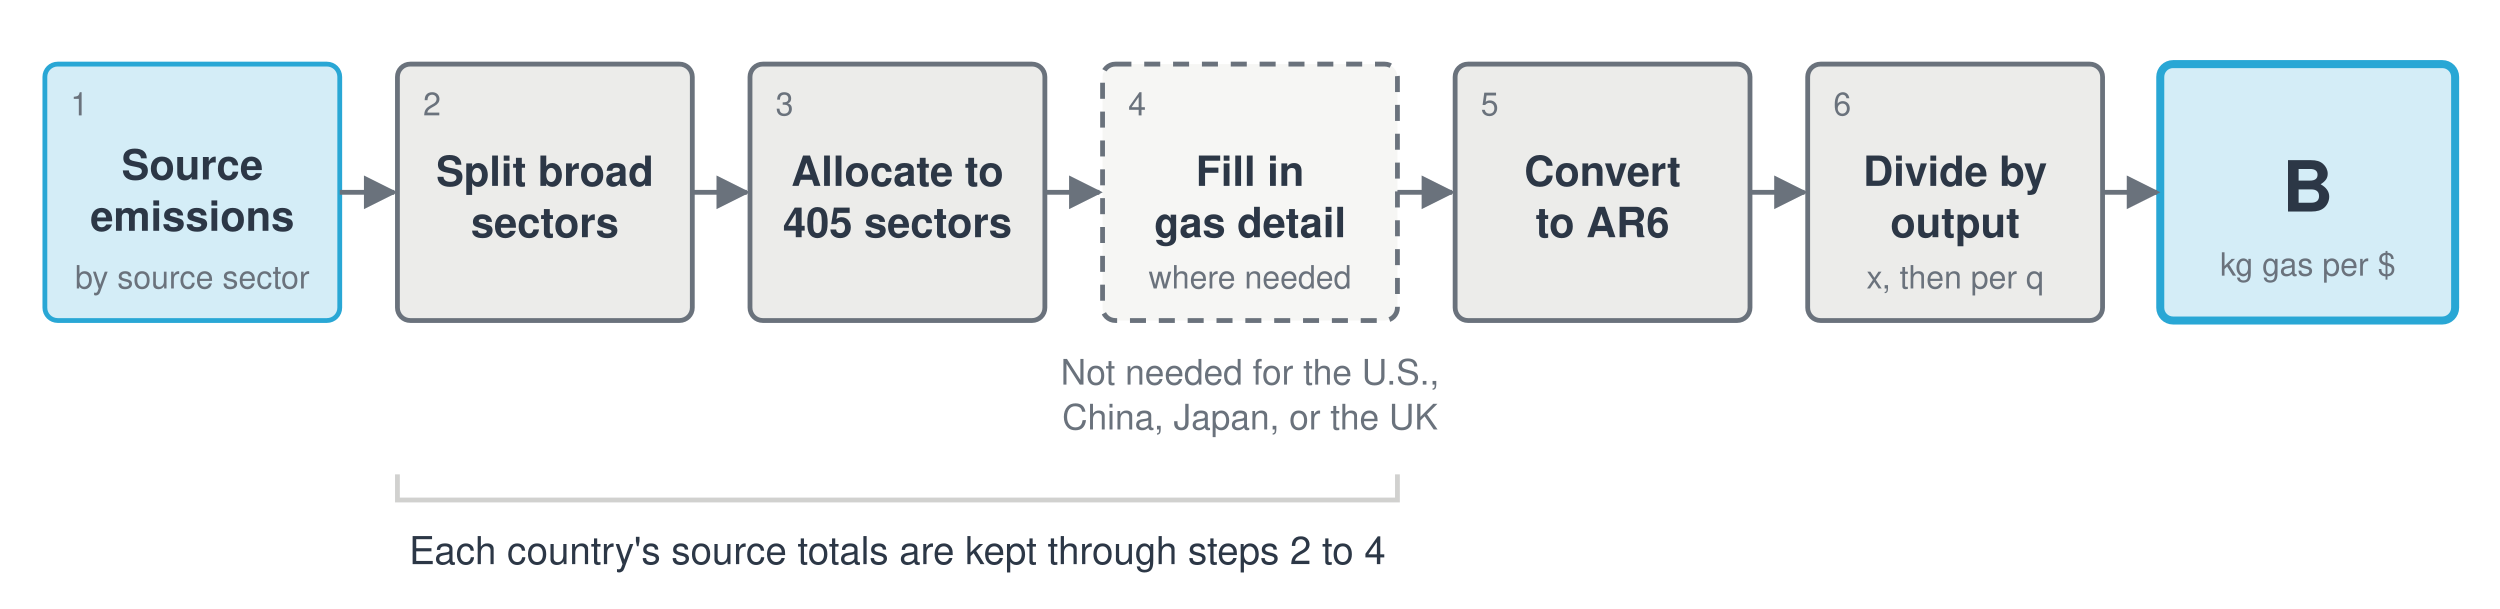
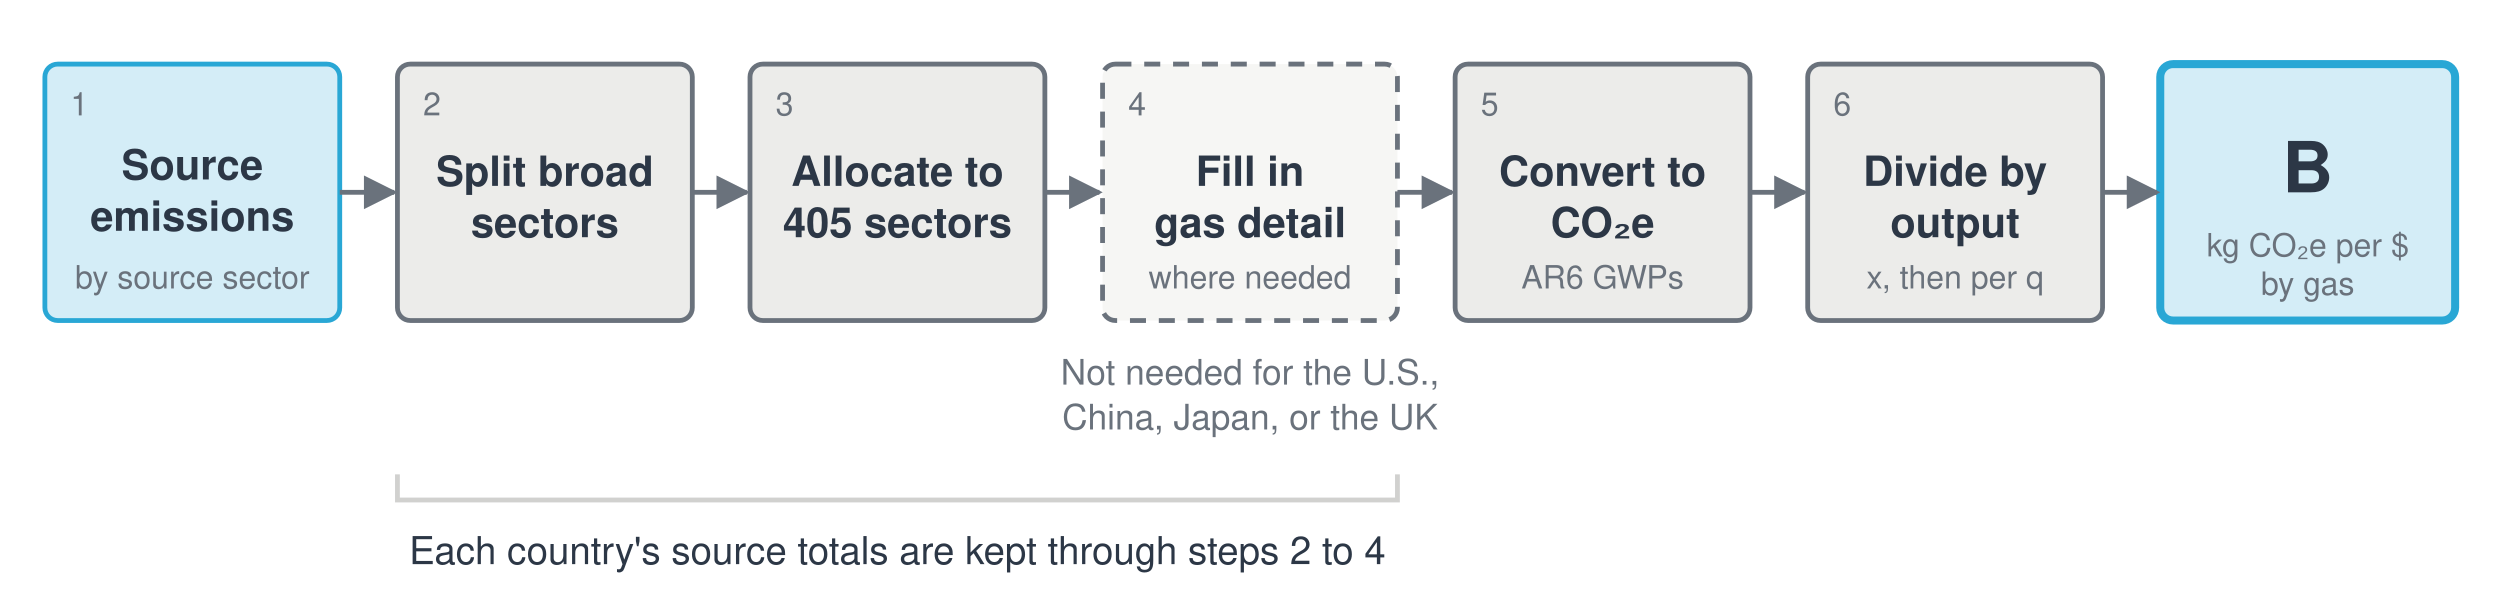
<svg xmlns="http://www.w3.org/2000/svg" viewBox="0 0 780 190" width="780" height="190" font-family="DM Sans, Segoe UI, Helvetica, Arial, sans-serif" font-size="13" fill="#2c3746">
  <defs>
    <marker id="arrow" viewBox="0 0 10 10" refX="9" refY="5" markerWidth="7" markerHeight="7" orient="auto-start-reverse">
      <path d="M0,0 L10,5 L0,10 z" fill="#6a727c" />
    </marker>
  </defs>
  <rect width="780" height="190" fill="#ffffff" />
  <rect x="14" y="20" width="92" height="80" rx="4" fill="#d4edf7" stroke="#29a7d5" stroke-width="1.5" />
  <text x="22" y="36" font-size="10" fill="#6a727c">1</text>
  <text x="60" y="56" text-anchor="middle" font-weight="700">Source</text>
  <text x="60" y="72" text-anchor="middle" font-weight="700">emissions</text>
  <text x="60" y="90" text-anchor="middle" font-size="10" fill="#6a727c">by source sector</text>
  <rect x="124" y="20" width="92" height="80" rx="4" fill="#ececea" stroke="#6a727c" stroke-width="1.5" />
  <text x="132" y="36" font-size="10" fill="#6a727c">2</text>
  <text x="170" y="58" text-anchor="middle" font-weight="700">Split broad</text>
  <text x="170" y="74" text-anchor="middle" font-weight="700">sectors</text>
  <rect x="234" y="20" width="92" height="80" rx="4" fill="#ececea" stroke="#6a727c" stroke-width="1.5" />
  <text x="242" y="36" font-size="10" fill="#6a727c">3</text>
  <text x="280" y="58" text-anchor="middle" font-weight="700">Allocate to</text>
  <text x="280" y="74" text-anchor="middle" font-weight="700">405 sectors</text>
  <rect x="344" y="20" width="92" height="80" rx="4" fill="#f6f6f4" stroke="#6a727c" stroke-width="1.5" stroke-dasharray="5 4" />
  <text x="352" y="36" font-size="10" fill="#6a727c">4</text>
  <text x="390" y="58" text-anchor="middle" font-weight="700">Fill in</text>
  <text x="390" y="74" text-anchor="middle" font-weight="700">gas detail</text>
  <text x="390" y="90" text-anchor="middle" font-size="10" fill="#6a727c">where needed</text>
  <rect x="454" y="20" width="92" height="80" rx="4" fill="#ececea" stroke="#6a727c" stroke-width="1.5" />
  <text x="462" y="36" font-size="10" fill="#6a727c">5</text>
-   <text x="500" y="58" text-anchor="middle" font-weight="700">Convert</text>
-   <text x="500" y="74" text-anchor="middle" font-weight="700">to AR6</text>
+   <text x="500" y="58" text-anchor="middle" font-weight="700">Convert to</text>
+   <text x="500" y="74" text-anchor="middle" font-weight="700">CO₂e</text>
+   <text x="500" y="90" text-anchor="middle" font-size="10" fill="#6a727c">AR6 GWPs</text>
  <rect x="564" y="20" width="92" height="80" rx="4" fill="#ececea" stroke="#6a727c" stroke-width="1.5" />
  <text x="572" y="36" font-size="10" fill="#6a727c">6</text>
  <text x="610" y="58" text-anchor="middle" font-weight="700">Divide by</text>
  <text x="610" y="74" text-anchor="middle" font-weight="700">output</text>
  <text x="610" y="90" text-anchor="middle" font-size="10" fill="#6a727c">x, then per q</text>
  <rect x="674" y="20" width="92" height="80" rx="4" fill="#d4edf7" stroke="#29a7d5" stroke-width="2.5" />
-   <text x="720" y="66" text-anchor="middle" font-size="22" font-weight="700">B</text>
-   <text x="720" y="86" text-anchor="middle" font-size="10" fill="#6a727c">kg gas per $</text>
+   <text x="720" y="60" text-anchor="middle" font-size="22" font-weight="700">B</text>
+   <text x="720" y="80" text-anchor="middle" font-size="10" fill="#6a727c">kg CO₂e per $</text>
+   <text x="720" y="92" text-anchor="middle" font-size="10" fill="#6a727c">by gas</text>
  <line x1="106" y1="60" x2="123" y2="60" stroke="#6a727c" stroke-width="1.5" marker-end="url(#arrow)" />
  <line x1="216" y1="60" x2="233" y2="60" stroke="#6a727c" stroke-width="1.5" marker-end="url(#arrow)" />
  <line x1="326" y1="60" x2="343" y2="60" stroke="#6a727c" stroke-width="1.5" marker-end="url(#arrow)" />
  <line x1="436" y1="60" x2="453" y2="60" stroke="#6a727c" stroke-width="1.5" marker-end="url(#arrow)" />
  <line x1="546" y1="60" x2="563" y2="60" stroke="#6a727c" stroke-width="1.5" marker-end="url(#arrow)" />
  <line x1="656" y1="60" x2="673" y2="60" stroke="#6a727c" stroke-width="1.5" marker-end="url(#arrow)" />
  <text x="390" y="120" text-anchor="middle" font-size="11" fill="#6a727c">Not needed for the U.S.,</text>
  <text x="390" y="134" text-anchor="middle" font-size="11" fill="#6a727c">China, Japan, or the UK</text>
  <path d="M124,148 L124,156 L436,156 L436,148" fill="none" stroke="#d1d1cf" stroke-width="1.5" />
  <text x="280" y="176" text-anchor="middle" font-size="12">Each country's source totals are kept through steps 2 to 4</text>
</svg>
